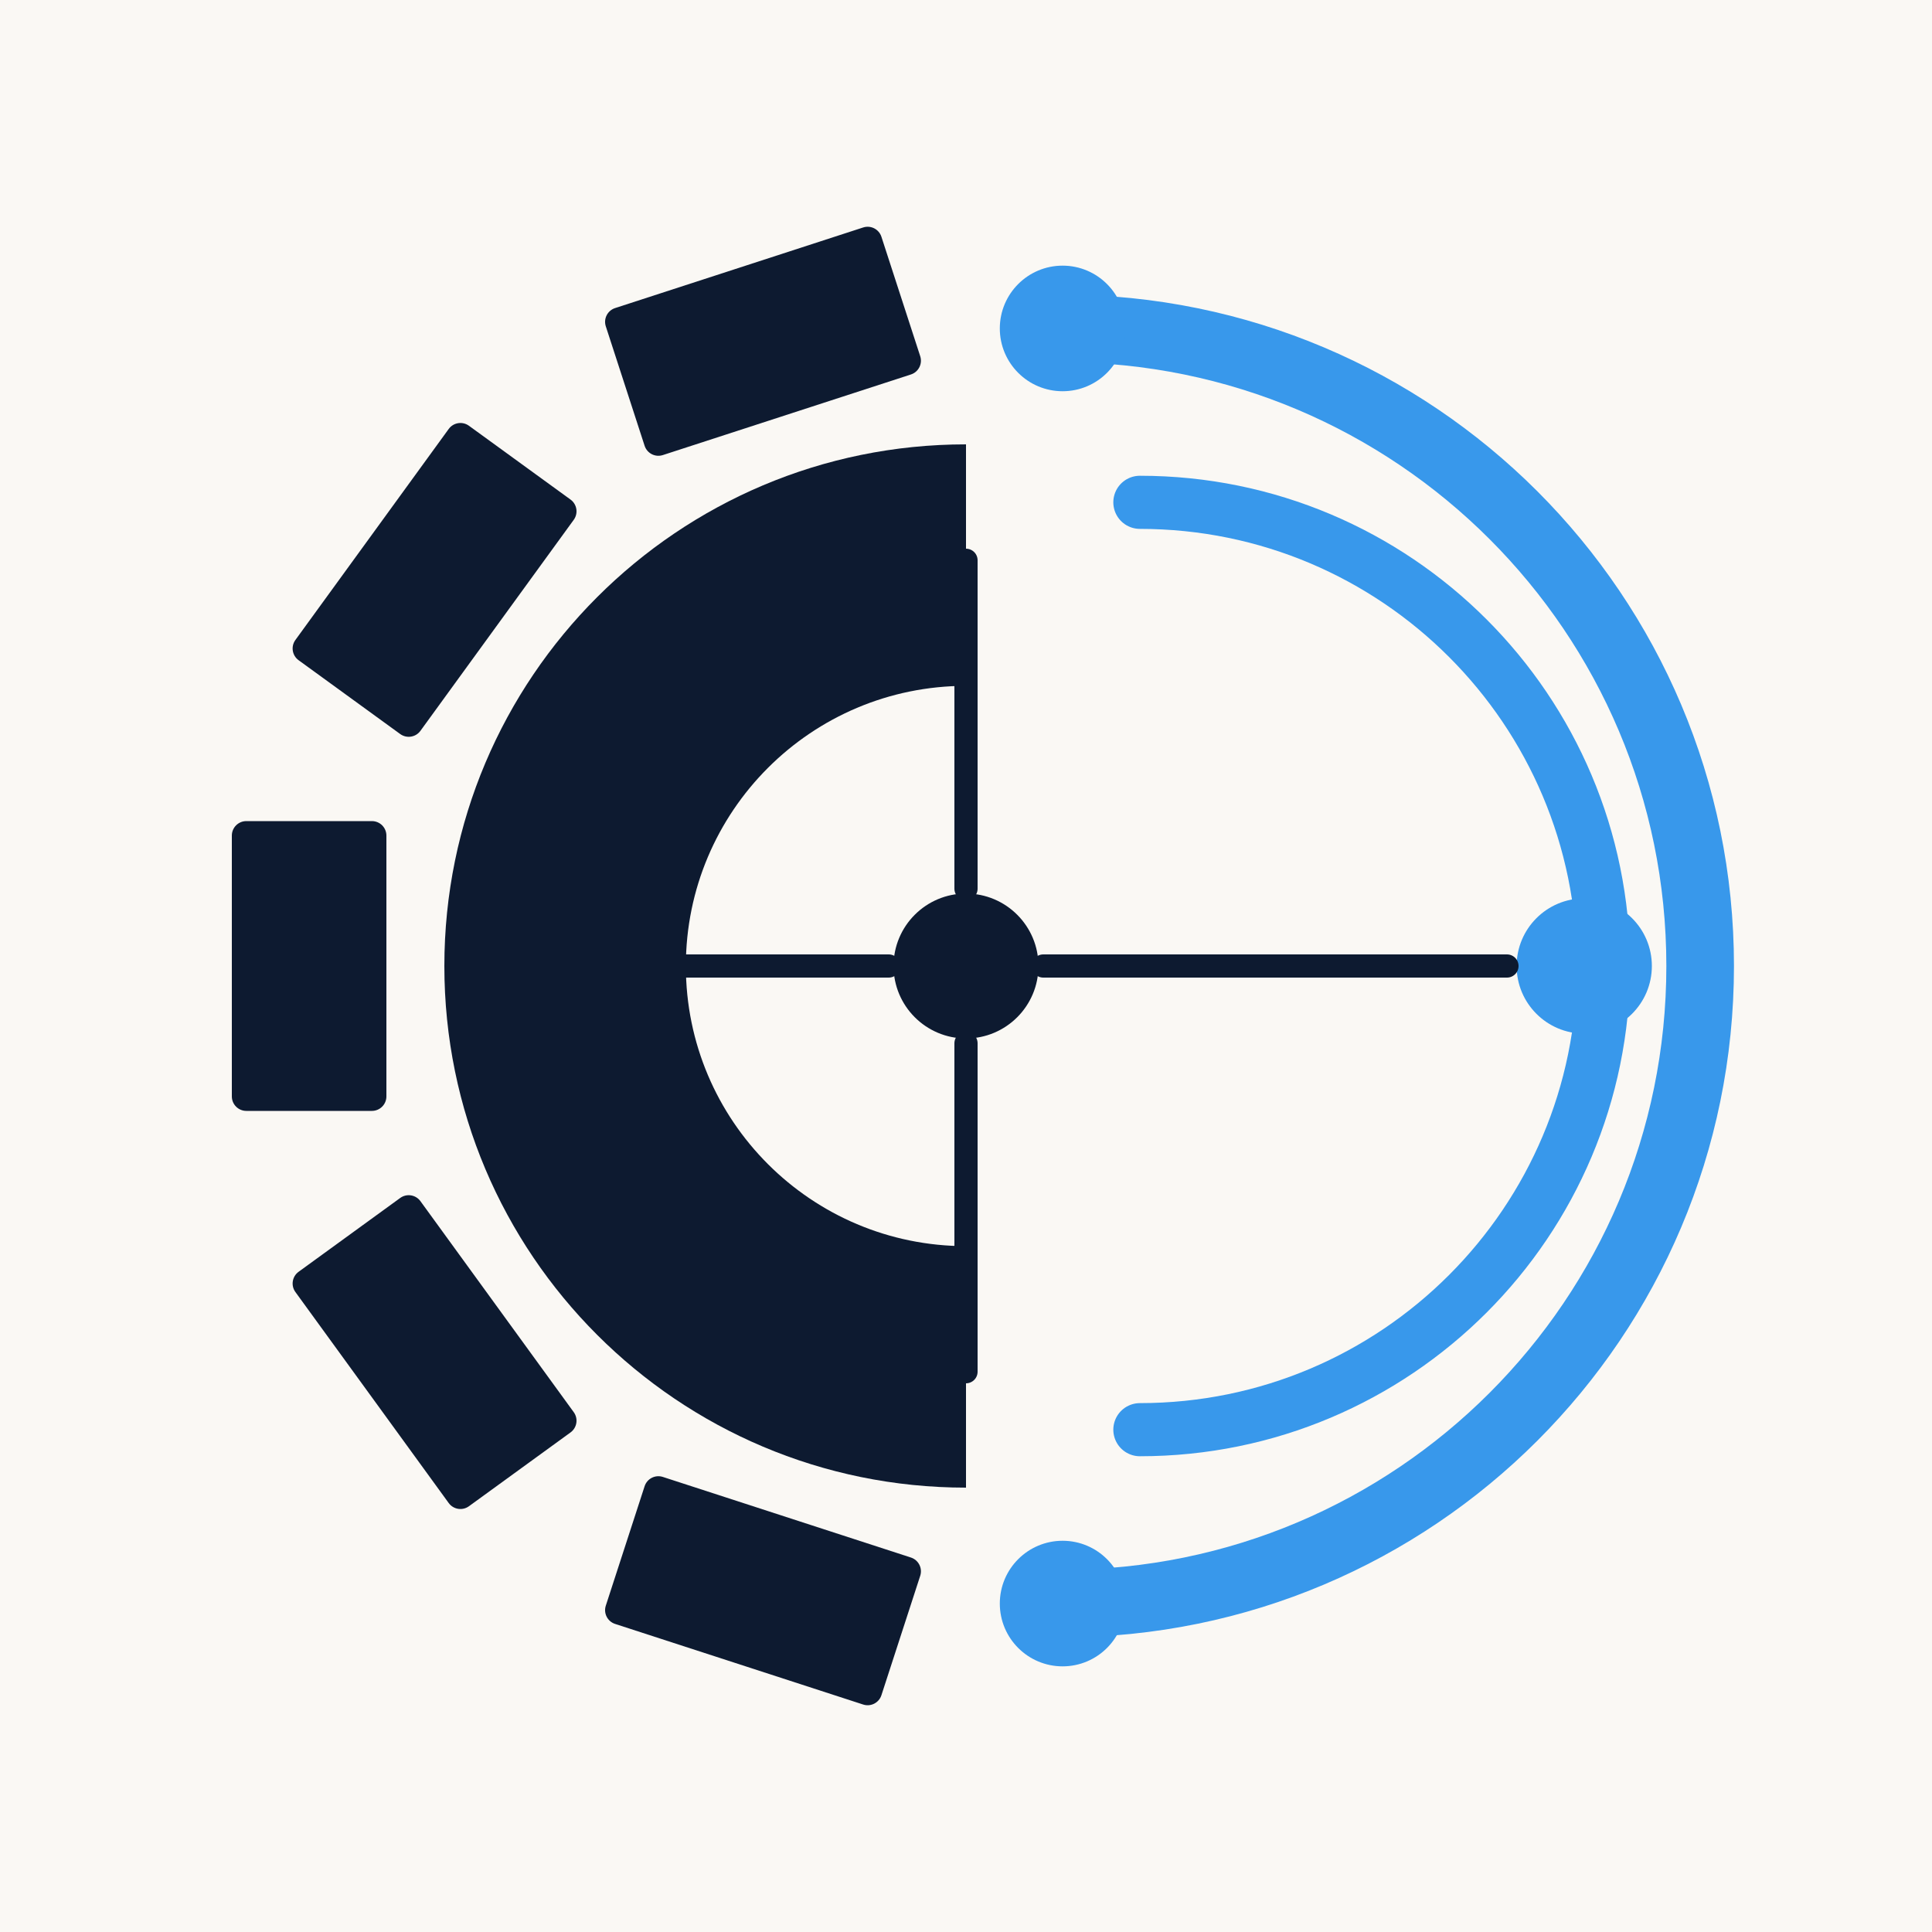
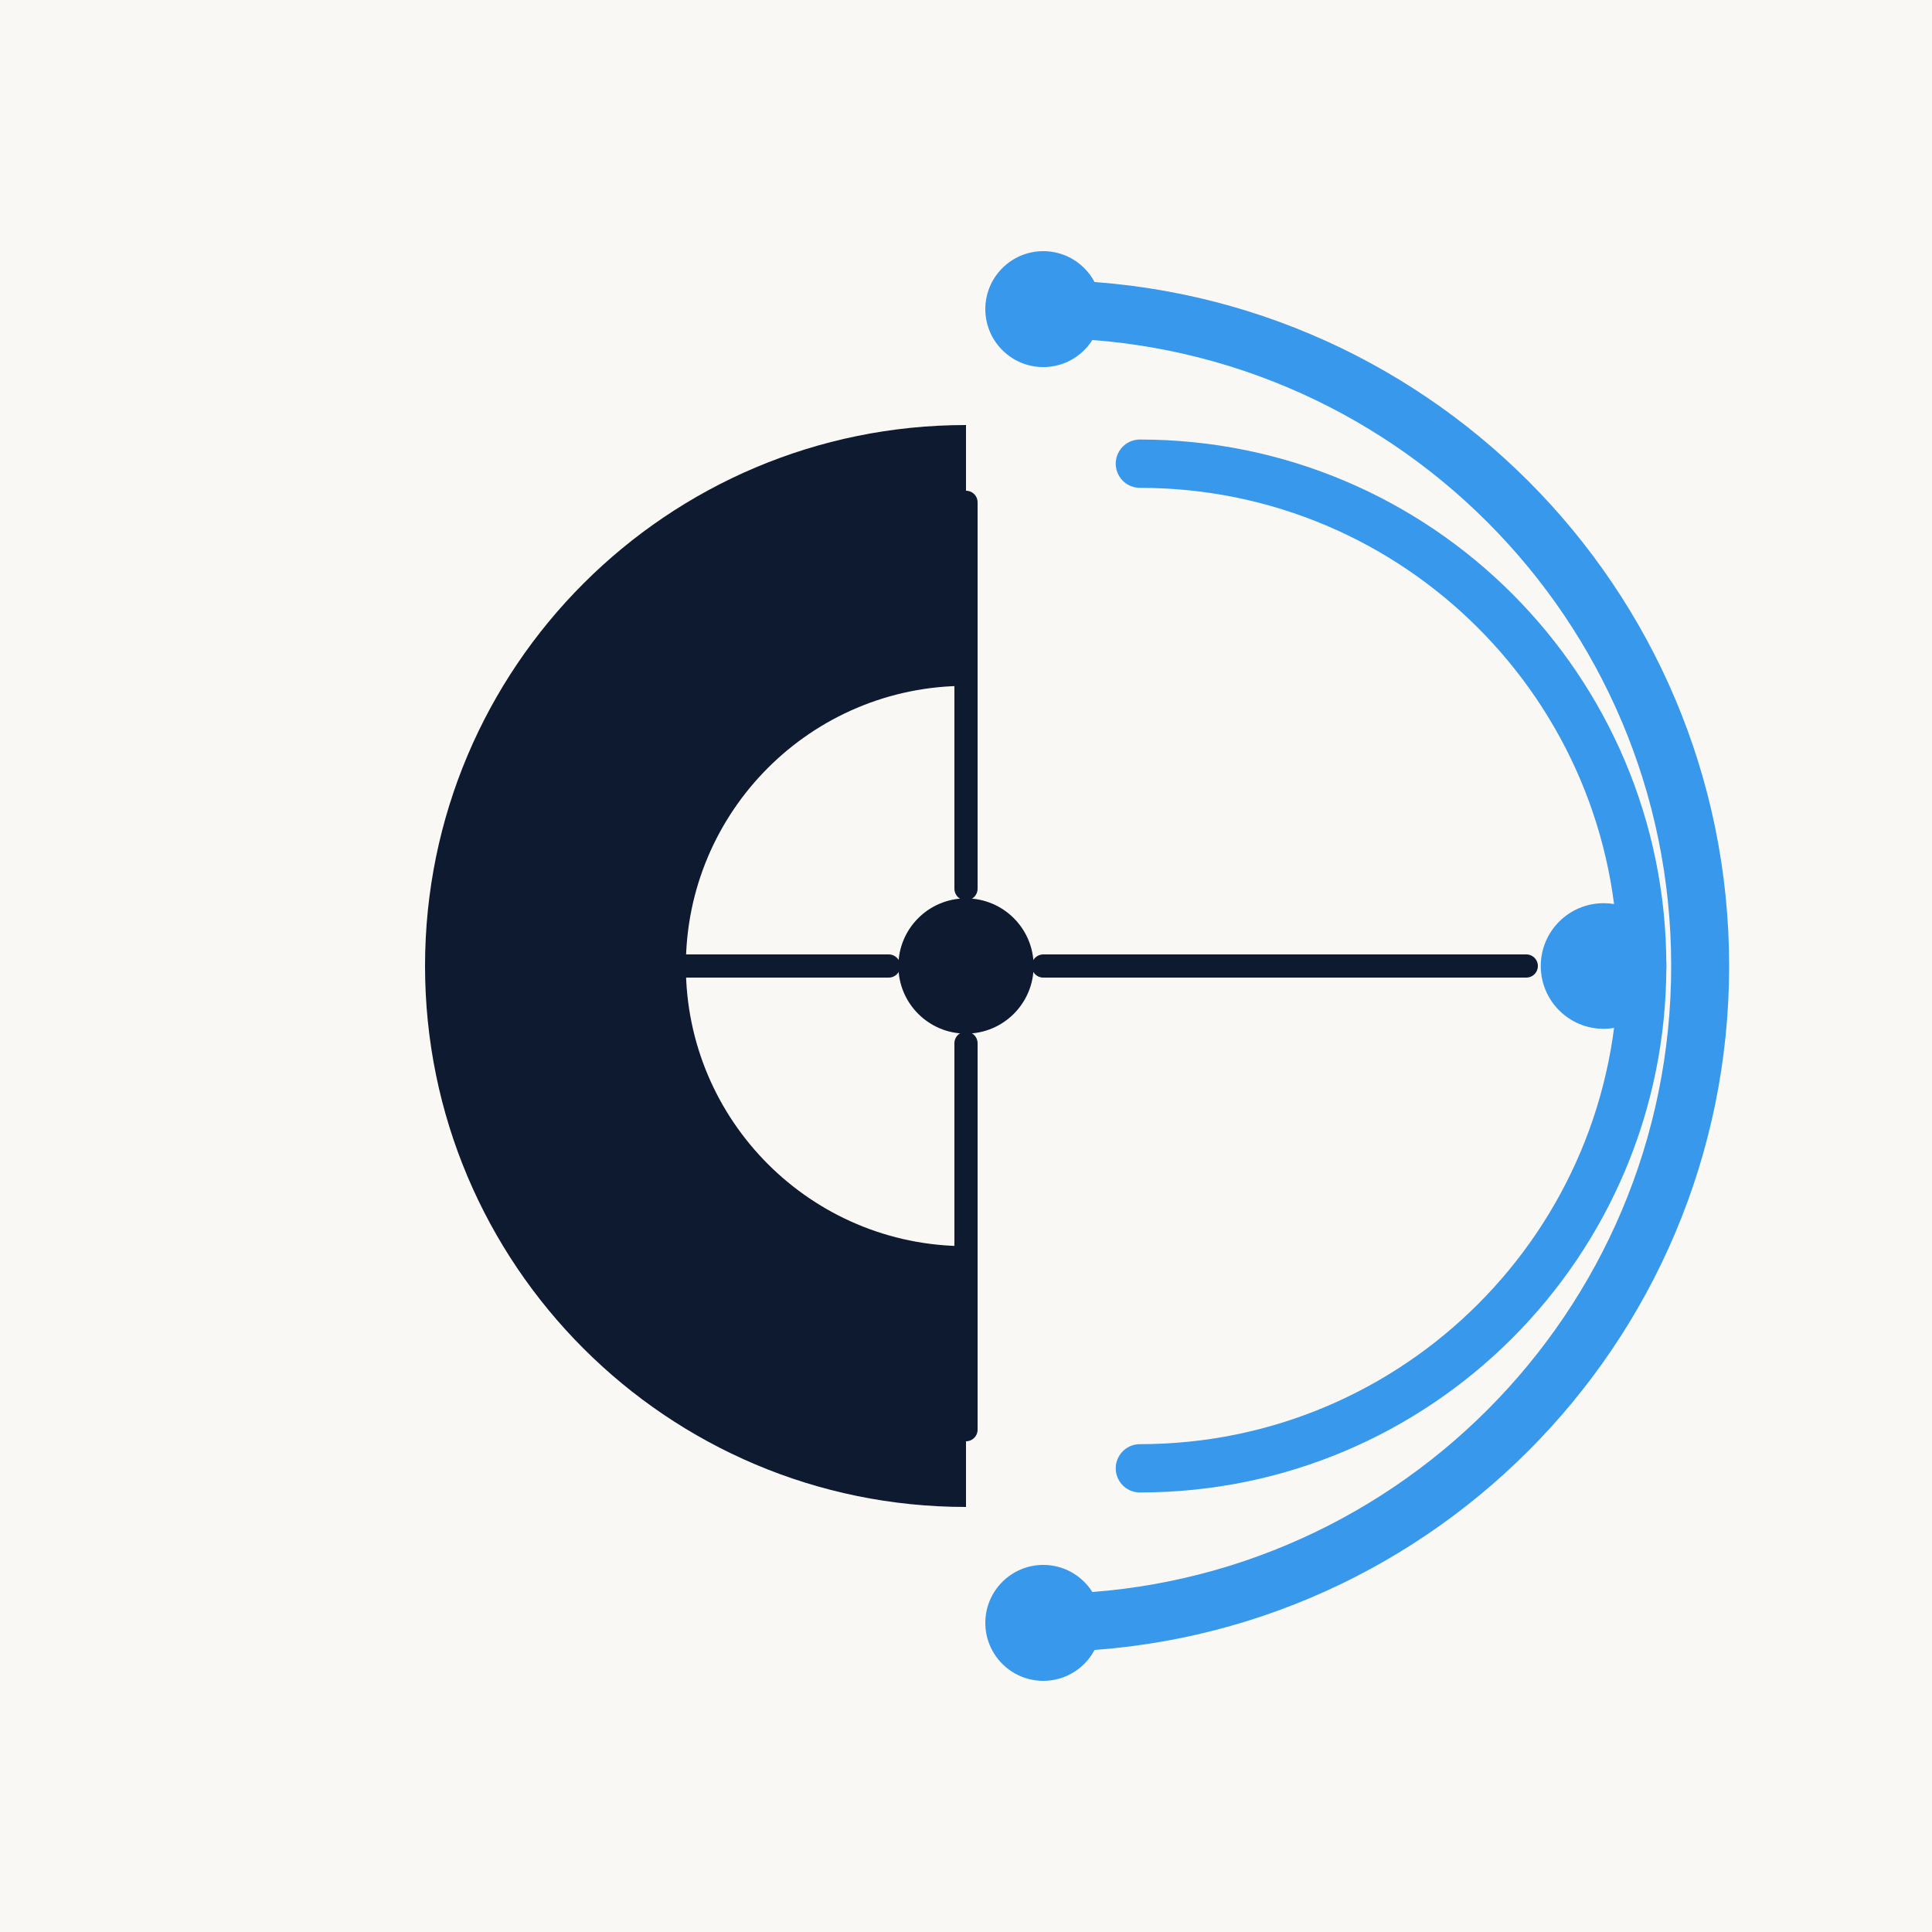
<svg xmlns="http://www.w3.org/2000/svg" viewBox="0 0 200 200" fill="none" role="img" aria-label="ROHLAX logo">
  <rect width="200" height="200" fill="#FAF8F4" />
  <g clip-path="url(#L)">
-     <circle cx="100" cy="100" r="54" fill="#0D1A30" />
+     <circle cx="100" cy="100" r="56" fill="#0D1A30" />
    <circle cx="100" cy="100" r="29" fill="#FAF8F4" />
-     <g fill="#0D1A30">
-       <g transform="rotate(-18 100 100)">
-         <rect x="85" y="24" width="30" height="16" rx="1.5" />
-       </g>
-       <g transform="rotate(-54 100 100)">
-         <rect x="85" y="24" width="30" height="16" rx="1.5" />
-       </g>
-       <g transform="rotate(-90 100 100)">
-         <rect x="85" y="24" width="30" height="16" rx="1.5" />
-       </g>
-       <g transform="rotate(-126 100 100)">
-         <rect x="85" y="24" width="30" height="16" rx="1.5" />
-       </g>
-       <g transform="rotate(-162 100 100)">
-         <rect x="85" y="24" width="30" height="16" rx="1.5" />
-       </g>
-     </g>
  </g>
-   <path d="M110 34 A64 64 0 0 1 110 166" stroke="#3898EB" stroke-width="7" stroke-linecap="round" fill="none" />
-   <path d="M118 52 A44 44 0 0 1 118 148" stroke="#3898EB" stroke-width="5.5" stroke-linecap="round" fill="none" />
-   <circle cx="110" cy="34" r="6.5" fill="#3898EB" />
-   <circle cx="110" cy="166" r="6.5" fill="#3898EB" />
-   <circle cx="164" cy="100" r="7" fill="#3898EB" />
-   <circle cx="100" cy="100" r="7.5" fill="#0D1A30" />
-   <path d="M100 58v34M100 108v34M58 100h34M108 100h48" stroke="#0D1A30" stroke-width="2.4" stroke-linecap="round" />
+   <path d="M108 32 A66 66 0 0 1 108 168" stroke="#3898EB" stroke-width="6" stroke-linecap="round" fill="none" />
+   <path d="M118 48 A48 48 0 0 1 118 152" stroke="#3898EB" stroke-width="5" stroke-linecap="round" fill="none" />
+   <circle cx="108" cy="32" r="6" fill="#3898EB" />
+   <circle cx="108" cy="168" r="6" fill="#3898EB" />
+   <circle cx="166" cy="100" r="6.5" fill="#3898EB" />
+   <circle cx="100" cy="100" r="7" fill="#0D1A30" />
+   <path d="M100 52v40M100 108v40M52 100h40M108 100h50" stroke="#0D1A30" stroke-width="2.4" stroke-linecap="round" />
  <defs>
    <clipPath id="L">
      <rect width="100" height="200" />
    </clipPath>
  </defs>
</svg>
